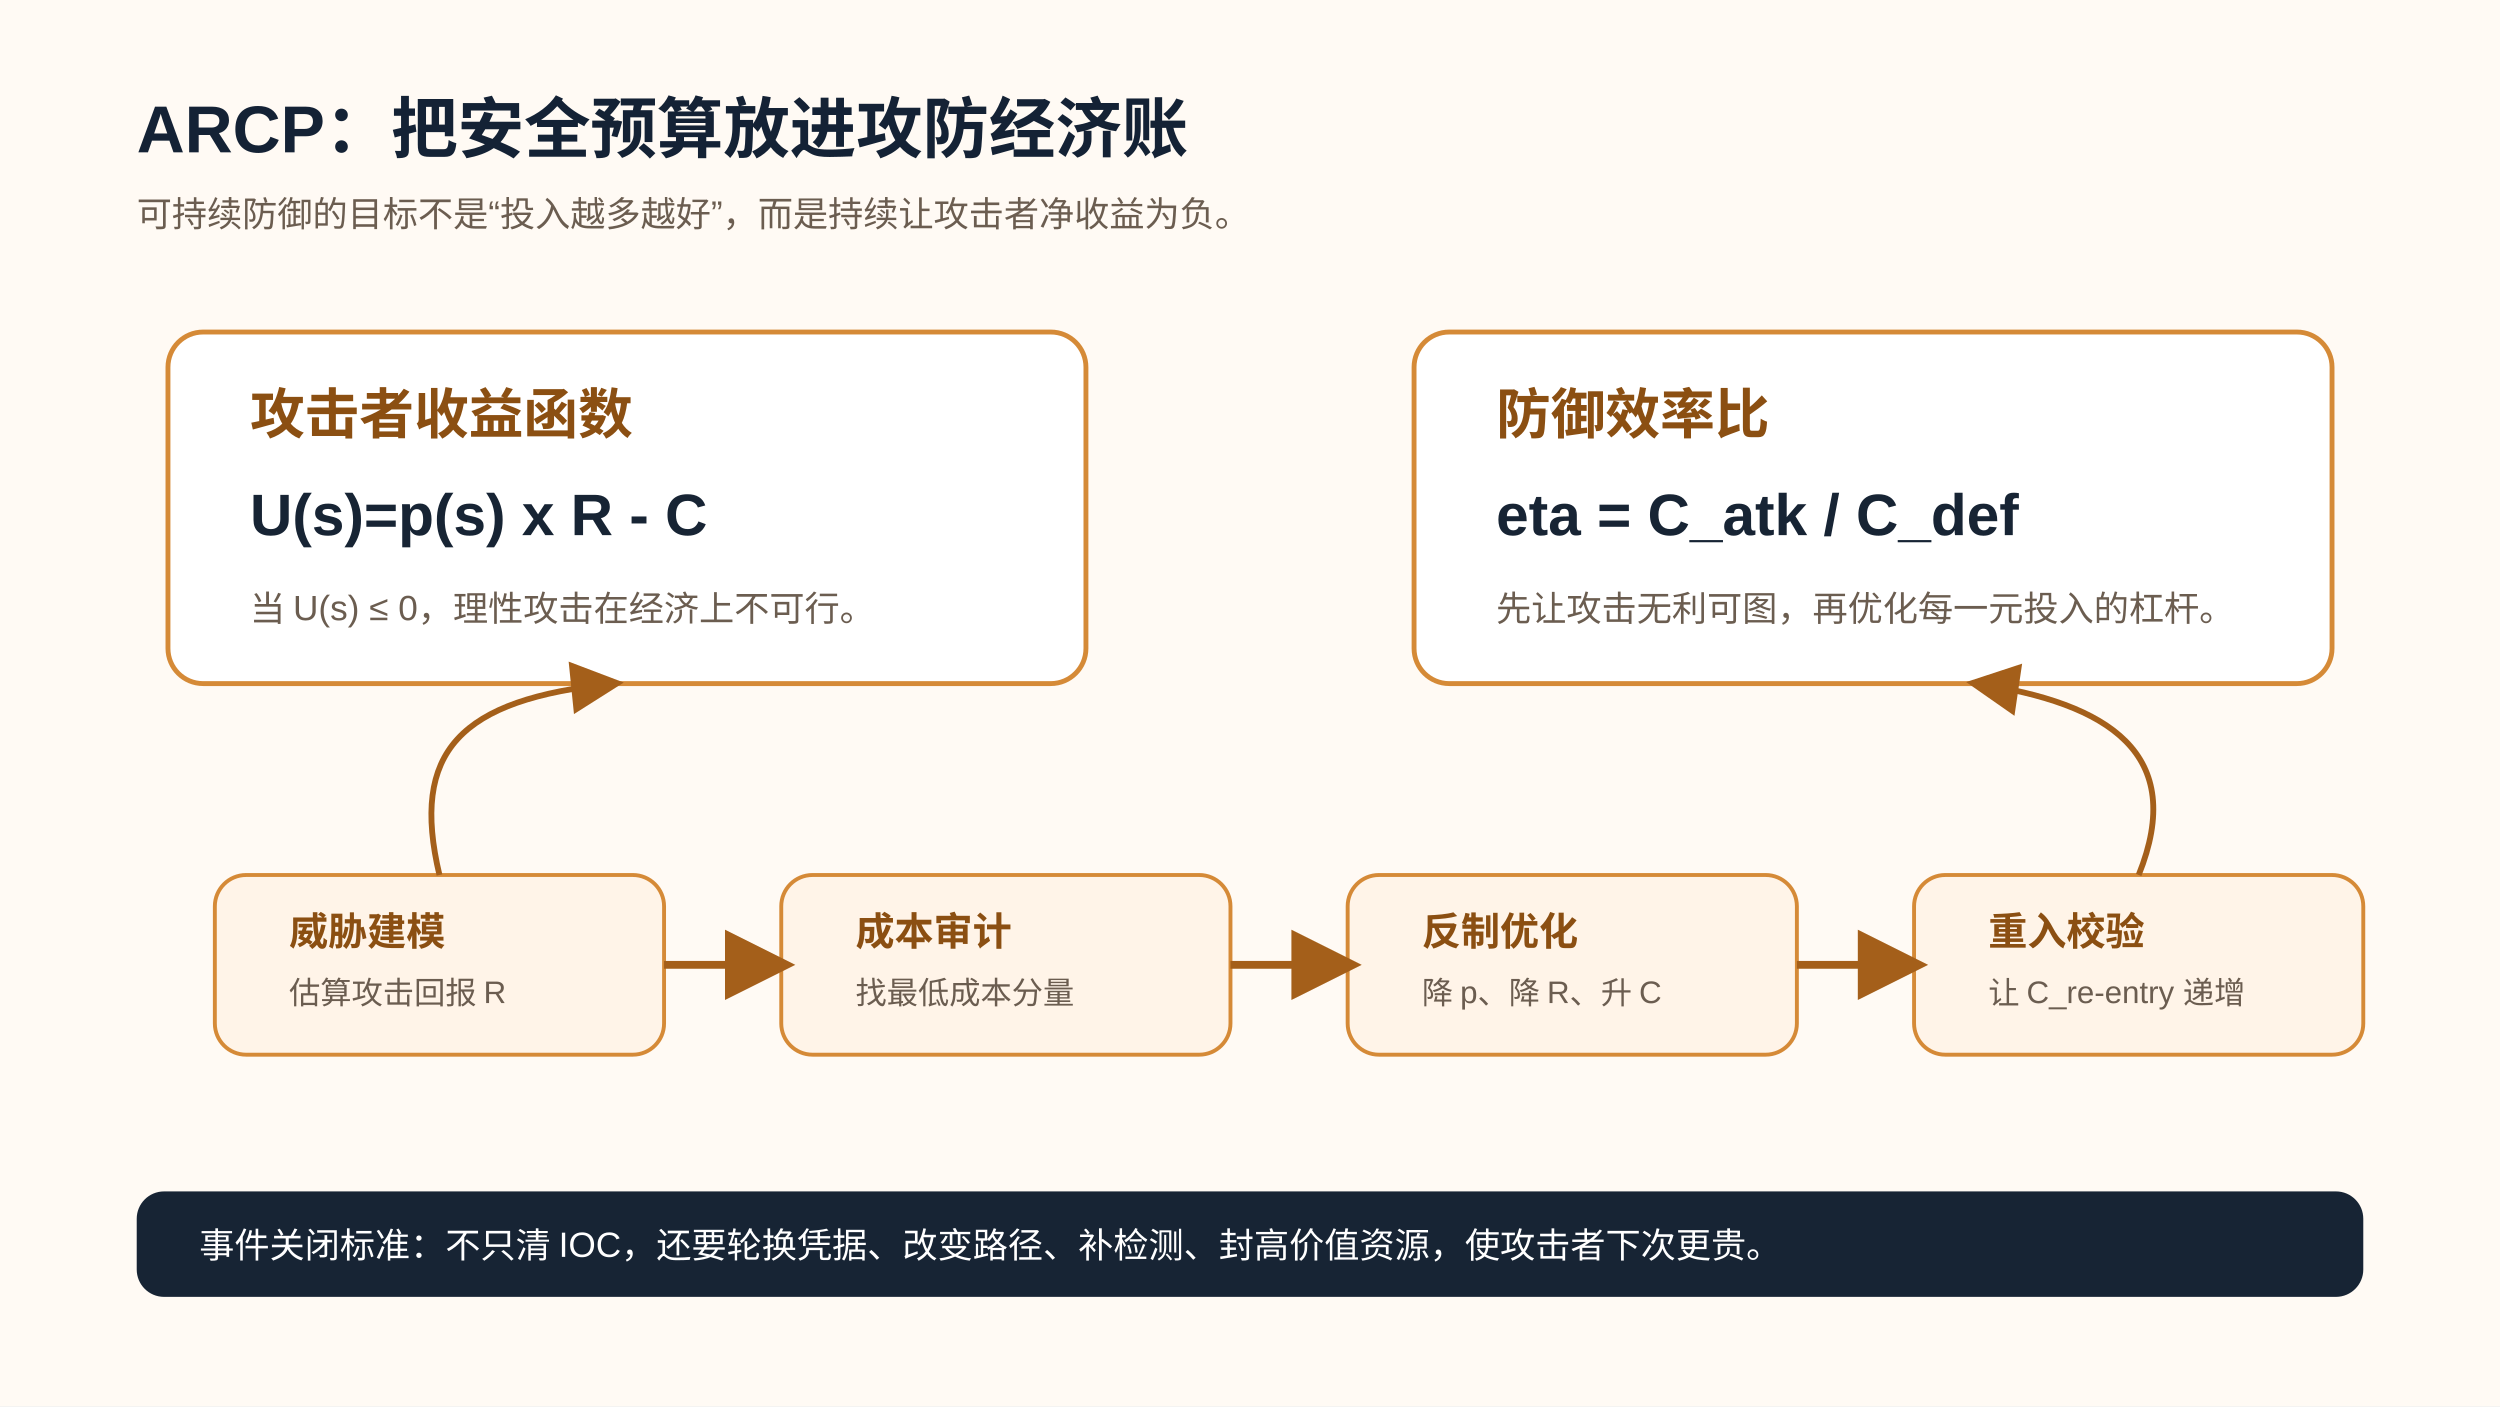
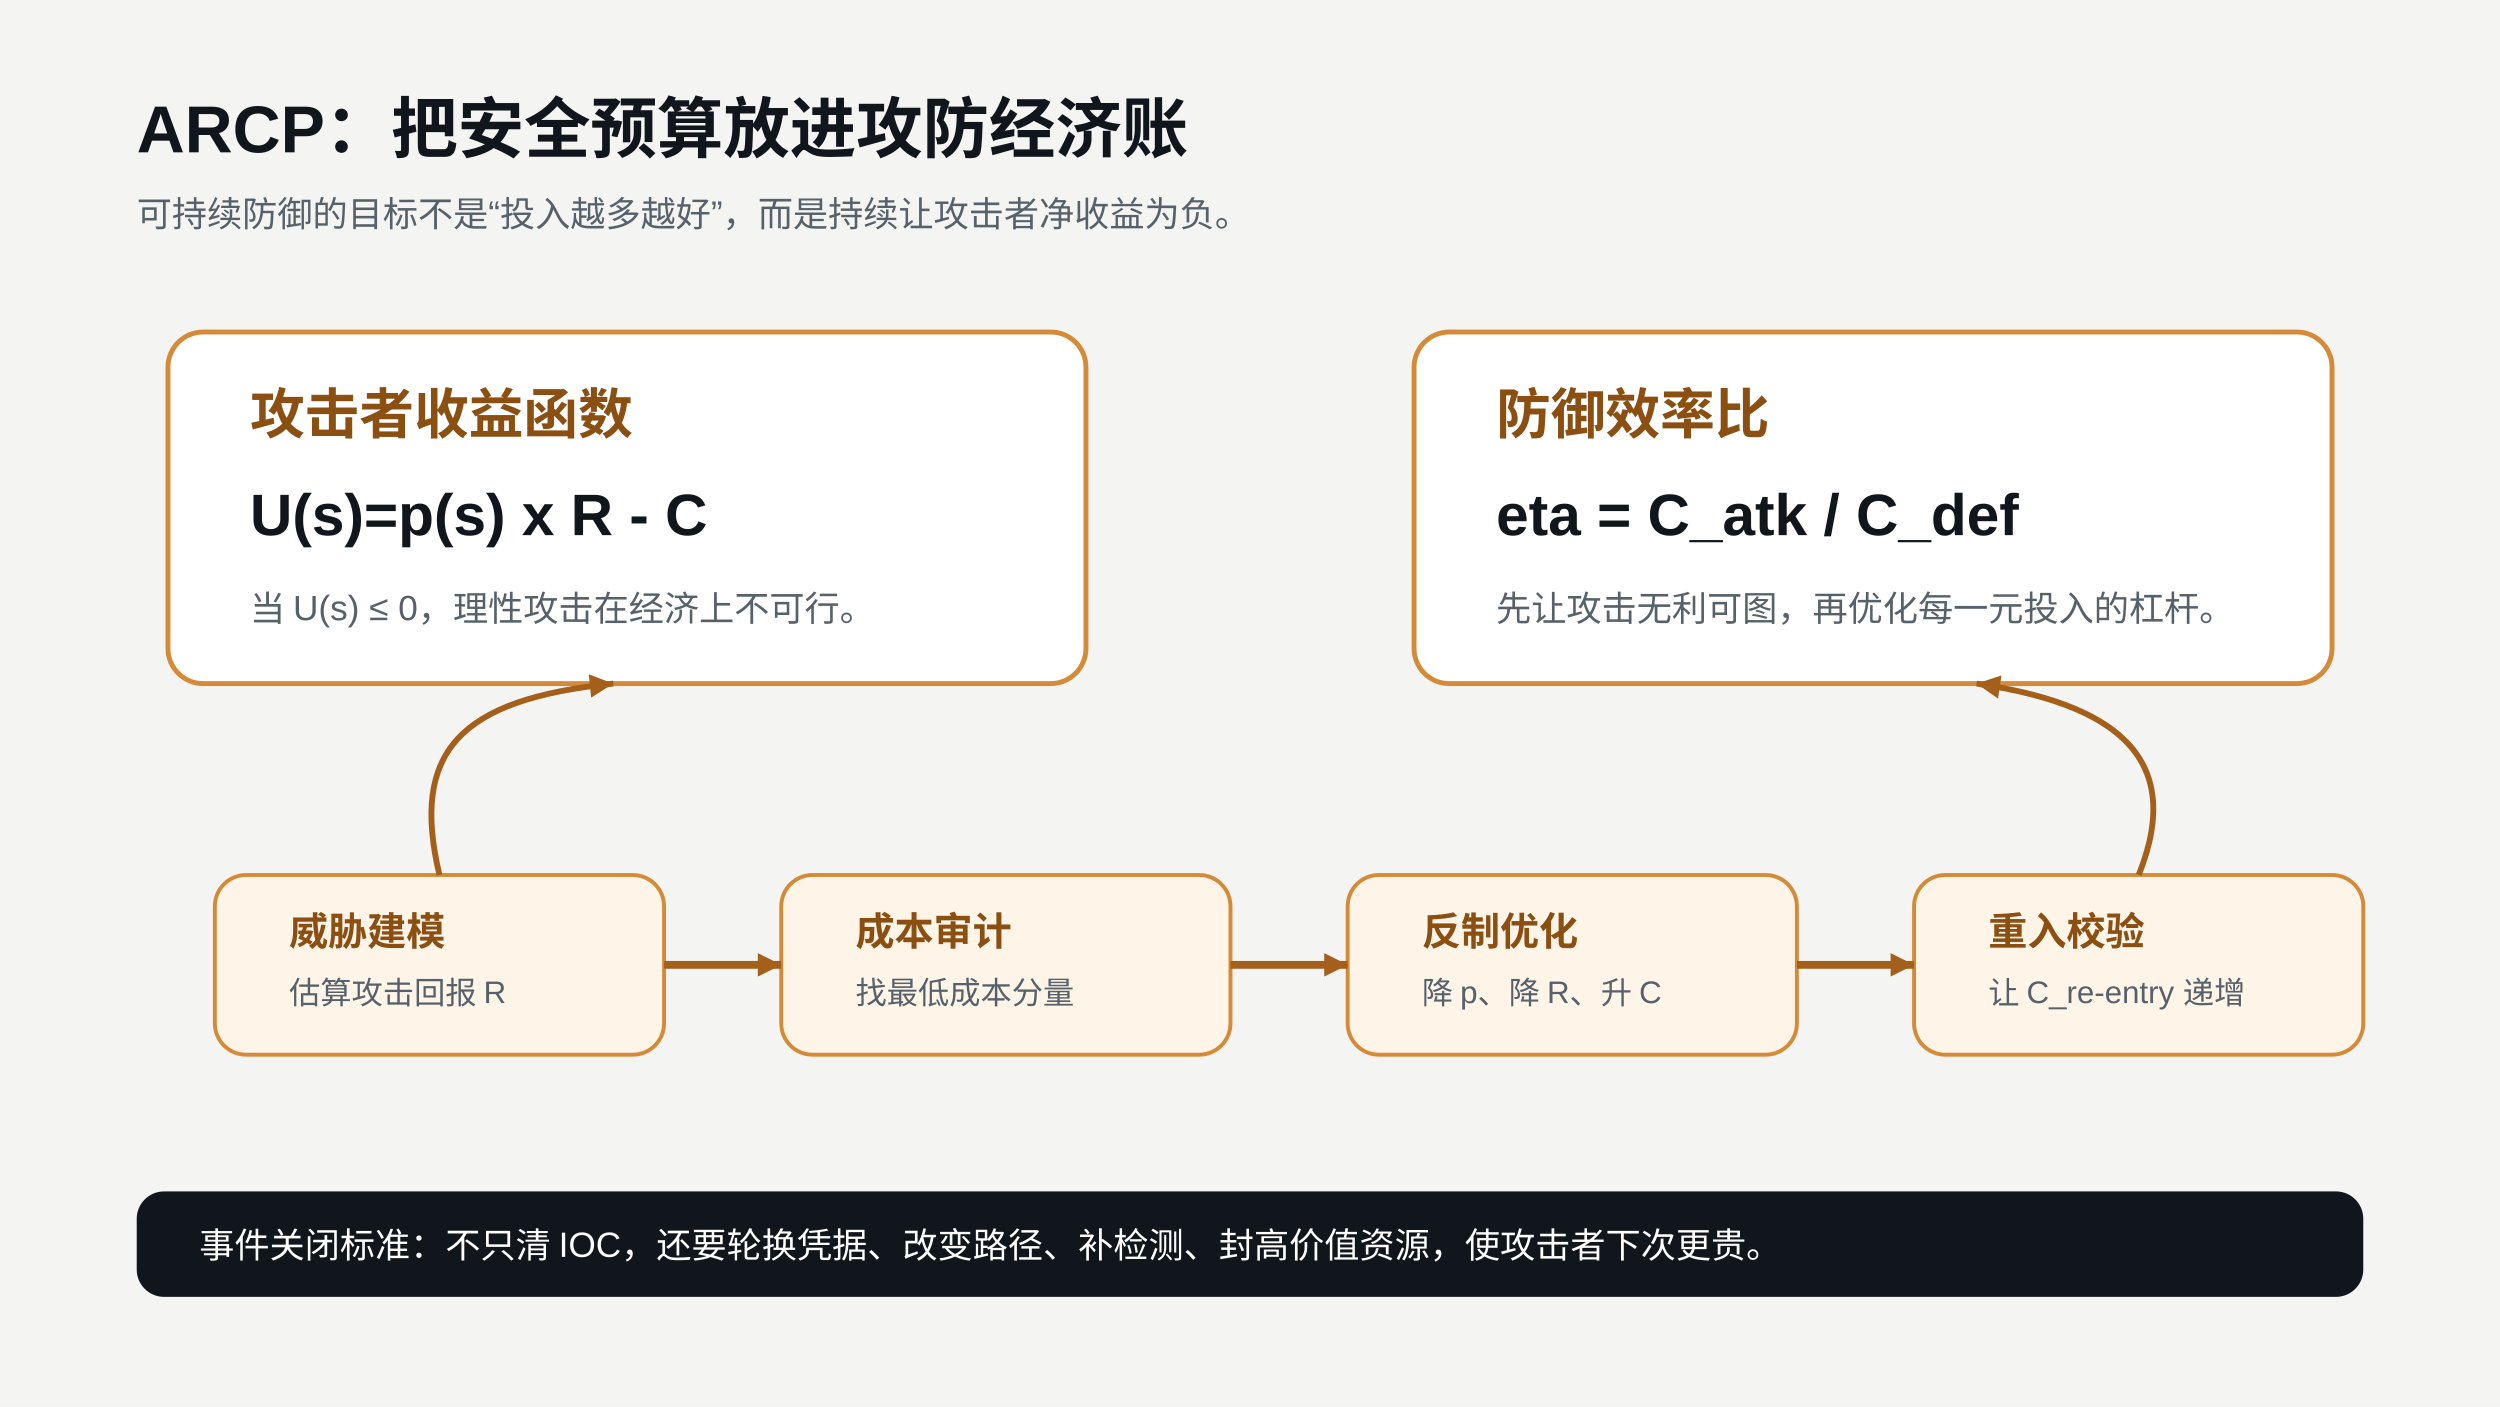
<svg xmlns="http://www.w3.org/2000/svg" width="1280" height="720" viewBox="0 0 1280 720" role="img" aria-labelledby="title desc">
  <defs>
-     <marker id="arrow" viewBox="0 0 10 10" refX="8" refY="5" markerWidth="9" markerHeight="9" orient="auto-start-reverse">
+     <marker id="arrow" viewBox="0 0 10 10" refX="10" refY="5" markerWidth="12" markerHeight="12" orient="auto-start-reverse" markerUnits="userSpaceOnUse">
      <path d="M 0 0 L 10 5 L 0 10 z" fill="#a45f1a" />
    </marker>
  </defs>
-   <rect width="1280" height="720" fill="#fffaf4" />
-   <text x="70" y="78" font-family="Arial, 'PingFang SC', 'Noto Sans CJK SC', sans-serif" font-size="34" font-weight="700" fill="#142235">ARCP：把安全预算放进攻防经济账</text>
-   <text x="70" y="116" font-family="Arial, 'PingFang SC', 'Noto Sans CJK SC', sans-serif" font-size="18" fill="#6b5d50">可持续防御的目标不是“投入越多越好”，而是持续让攻击者净收益为负。</text>
+   <rect width="1280" height="720" fill="#f4f4f2" />
+   <text x="70" y="78" font-family="Arial, 'PingFang SC', 'Noto Sans CJK SC', sans-serif" font-size="34" font-weight="700" fill="#11151c">ARCP：把安全预算放进攻防经济账</text>
+   <text x="70" y="116" font-family="Arial, 'PingFang SC', 'Noto Sans CJK SC', sans-serif" font-size="18" fill="#56616a">可持续防御的目标不是“投入越多越好”，而是持续让攻击者净收益为负。</text>
  <g font-family="Arial, 'PingFang SC', 'Noto Sans CJK SC', sans-serif">
    <rect x="86" y="170" width="470" height="180" rx="18" fill="#ffffff" stroke="#d58a37" stroke-width="2.5" />
    <text x="128" y="222" font-size="28" font-weight="700" fill="#8b4f12">攻击者收益函数</text>
-     <text x="128" y="274" font-size="30" font-weight="700" fill="#172434">U(s)=p(s) x R - C</text>
-     <text x="128" y="318" font-size="18" fill="#6b5d50">当 U(s) ≤ 0，理性攻击在经济上不可行。</text>
+     <text x="128" y="274" font-size="30" font-weight="700" fill="#11151c">U(s)=p(s) x R - C</text>
+     <text x="128" y="318" font-size="18" fill="#56616a">当 U(s) ≤ 0，理性攻击在经济上不可行。</text>
    <rect x="724" y="170" width="470" height="180" rx="18" fill="#ffffff" stroke="#d58a37" stroke-width="2.5" />
    <text x="766" y="222" font-size="28" font-weight="700" fill="#8b4f12">防御效率比</text>
-     <text x="766" y="274" font-size="30" font-weight="700" fill="#172434">eta = C_atk / C_def</text>
-     <text x="766" y="318" font-size="18" fill="#6b5d50">先让攻击无利可图，再优化每一元投入的杠杆。</text>
+     <text x="766" y="274" font-size="30" font-weight="700" fill="#11151c">eta = C_atk / C_def</text>
+     <text x="766" y="318" font-size="18" fill="#56616a">先让攻击无利可图，再优化每一元投入的杠杆。</text>
    <rect x="110" y="448" width="230" height="92" rx="16" fill="#fff4e8" stroke="#d58a37" stroke-width="2" />
    <text x="148" y="484" font-size="20" font-weight="700" fill="#8b4f12">威胁建模</text>
-     <text x="148" y="514" font-size="16" fill="#6b5d50">估算攻击回报 R</text>
+     <text x="148" y="514" font-size="16" fill="#56616a">估算攻击回报 R</text>
    <rect x="400" y="448" width="230" height="92" rx="16" fill="#fff4e8" stroke="#d58a37" stroke-width="2" />
    <text x="438" y="484" font-size="20" font-weight="700" fill="#8b4f12">成本审计</text>
-     <text x="438" y="514" font-size="16" fill="#6b5d50">找最低成本分量</text>
+     <text x="438" y="514" font-size="16" fill="#56616a">找最低成本分量</text>
    <rect x="690" y="448" width="230" height="92" rx="16" fill="#fff4e8" stroke="#d58a37" stroke-width="2" />
    <text x="728" y="484" font-size="20" font-weight="700" fill="#8b4f12">反制优化</text>
-     <text x="728" y="514" font-size="16" fill="#6b5d50">降 p、降 R、升 C</text>
+     <text x="728" y="514" font-size="16" fill="#56616a">降 p、降 R、升 C</text>
    <rect x="980" y="448" width="230" height="92" rx="16" fill="#fff4e8" stroke="#d58a37" stroke-width="2" />
    <text x="1018" y="484" font-size="20" font-weight="700" fill="#8b4f12">重入校验</text>
-     <text x="1018" y="514" font-size="16" fill="#6b5d50">让 C_re-entry 递增</text>
+     <text x="1018" y="514" font-size="16" fill="#56616a">让 C_re-entry 递增</text>
    <path d="M340 494 L400 494" stroke="#a45f1a" stroke-width="4" fill="none" marker-end="url(#arrow)" />
    <path d="M630 494 L690 494" stroke="#a45f1a" stroke-width="4" fill="none" marker-end="url(#arrow)" />
    <path d="M920 494 L980 494" stroke="#a45f1a" stroke-width="4" fill="none" marker-end="url(#arrow)" />
    <path d="M1095 448 C1120 386 1080 360 1012 350" stroke="#a45f1a" stroke-width="3" fill="none" marker-end="url(#arrow)" />
    <path d="M225 448 C210 385 235 358 314 350" stroke="#a45f1a" stroke-width="3" fill="none" marker-end="url(#arrow)" />
-     <rect x="70" y="610" width="1140" height="54" rx="14" fill="#172434" />
+     <rect x="70" y="610" width="1140" height="54" rx="14" fill="#11151c" />
    <text x="102" y="644" font-size="18" fill="#ffffff">事件关闭标准：不只清 IOC，还要轮换凭据、改变路径、补检测、封高价值资源，使攻击者下次更贵。</text>
  </g>
</svg>
